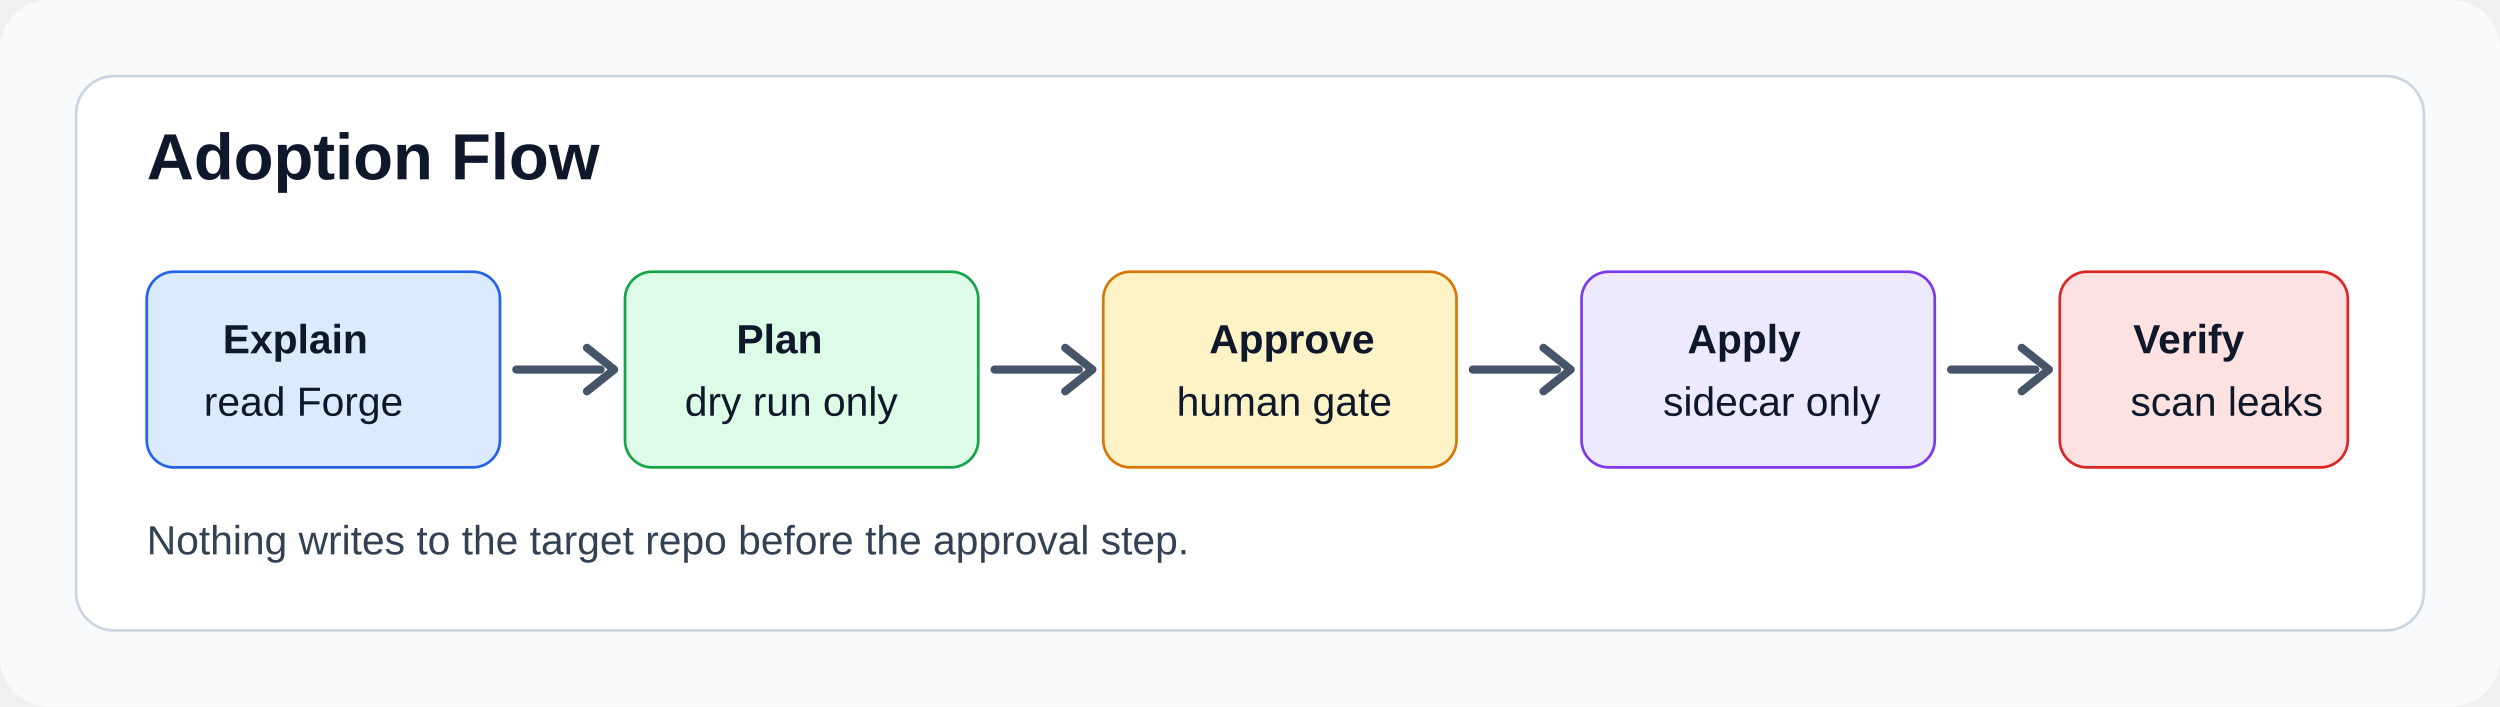
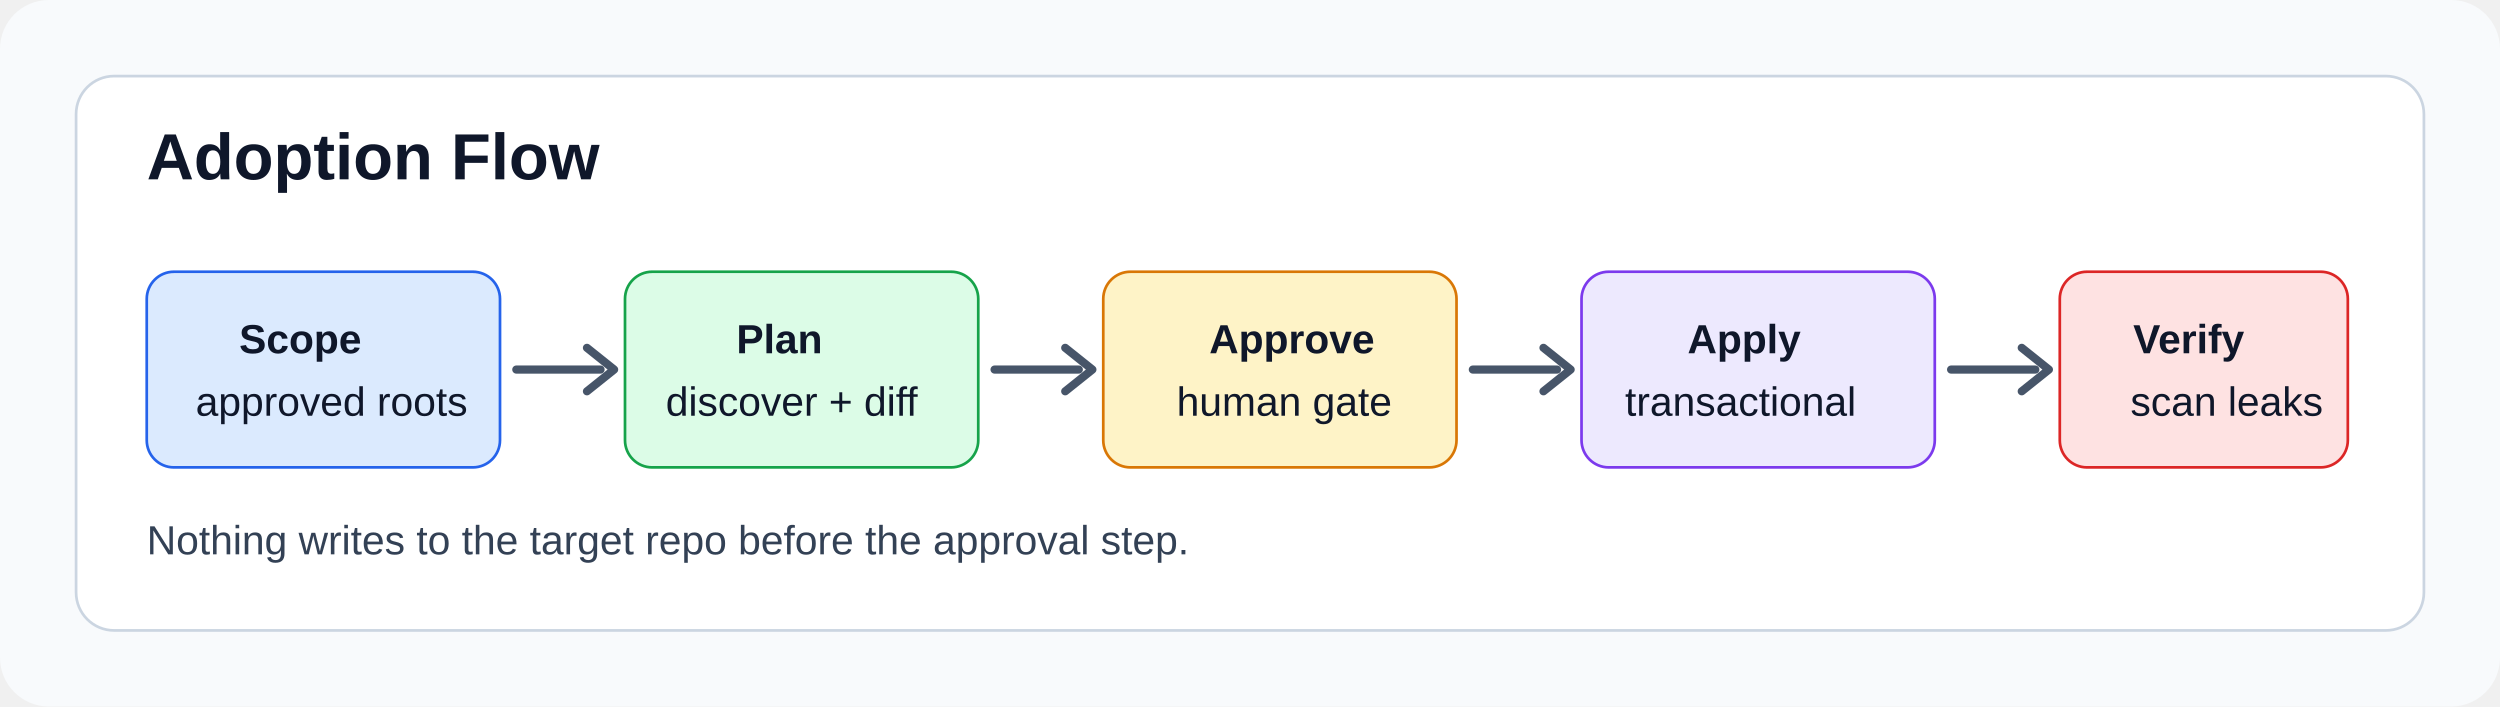
<svg width="920" height="260" viewBox="0 0 920 260" role="img" aria-labelledby="title desc">
  <rect width="920" height="260" rx="18" fill="#f8fafc" />
  <rect x="28" y="28" width="864" height="204" rx="14" fill="#ffffff" stroke="#cbd5e1" />
  <text x="54" y="66" font-family="Arial, sans-serif" font-size="24" font-weight="700" fill="#0f172a">Adoption Flow</text>
  <g font-family="Arial, sans-serif" font-size="15" fill="#0f172a">
    <rect x="54" y="100" width="130" height="72" rx="10" fill="#dbeafe" stroke="#2563eb" />
-     <text x="82" y="130" font-weight="700">Explain</text>
-     <text x="75" y="153">read Forge</text>
+     <text x="88" y="130" font-weight="700">Scope</text>
+     <text x="72" y="153">approved roots</text>
    <rect x="230" y="100" width="130" height="72" rx="10" fill="#dcfce7" stroke="#16a34a" />
    <text x="271" y="130" font-weight="700">Plan</text>
-     <text x="252" y="153">dry run only</text>
+     <text x="245" y="153">discover + diff</text>
    <rect x="406" y="100" width="130" height="72" rx="10" fill="#fef3c7" stroke="#d97706" />
    <text x="445" y="130" font-weight="700">Approve</text>
    <text x="433" y="153">human gate</text>
    <rect x="582" y="100" width="130" height="72" rx="10" fill="#ede9fe" stroke="#7c3aed" />
    <text x="621" y="130" font-weight="700">Apply</text>
-     <text x="612" y="153">sidecar only</text>
+     <text x="598" y="153">transactional</text>
    <rect x="758" y="100" width="106" height="72" rx="10" fill="#fee2e2" stroke="#dc2626" />
    <text x="785" y="130" font-weight="700">Verify</text>
    <text x="784" y="153">scan leaks</text>
  </g>
  <g stroke="#475569" stroke-width="3" fill="none" stroke-linecap="round" stroke-linejoin="round">
    <path d="M190 136h31" />
    <path d="M216 128l10 8-10 8" />
    <path d="M366 136h31" />
    <path d="M392 128l10 8-10 8" />
    <path d="M542 136h31" />
    <path d="M568 128l10 8-10 8" />
    <path d="M718 136h31" />
    <path d="M744 128l10 8-10 8" />
  </g>
  <text x="54" y="204" font-family="Arial, sans-serif" font-size="15" fill="#334155">Nothing writes to the target repo before the approval step.</text>
</svg>
